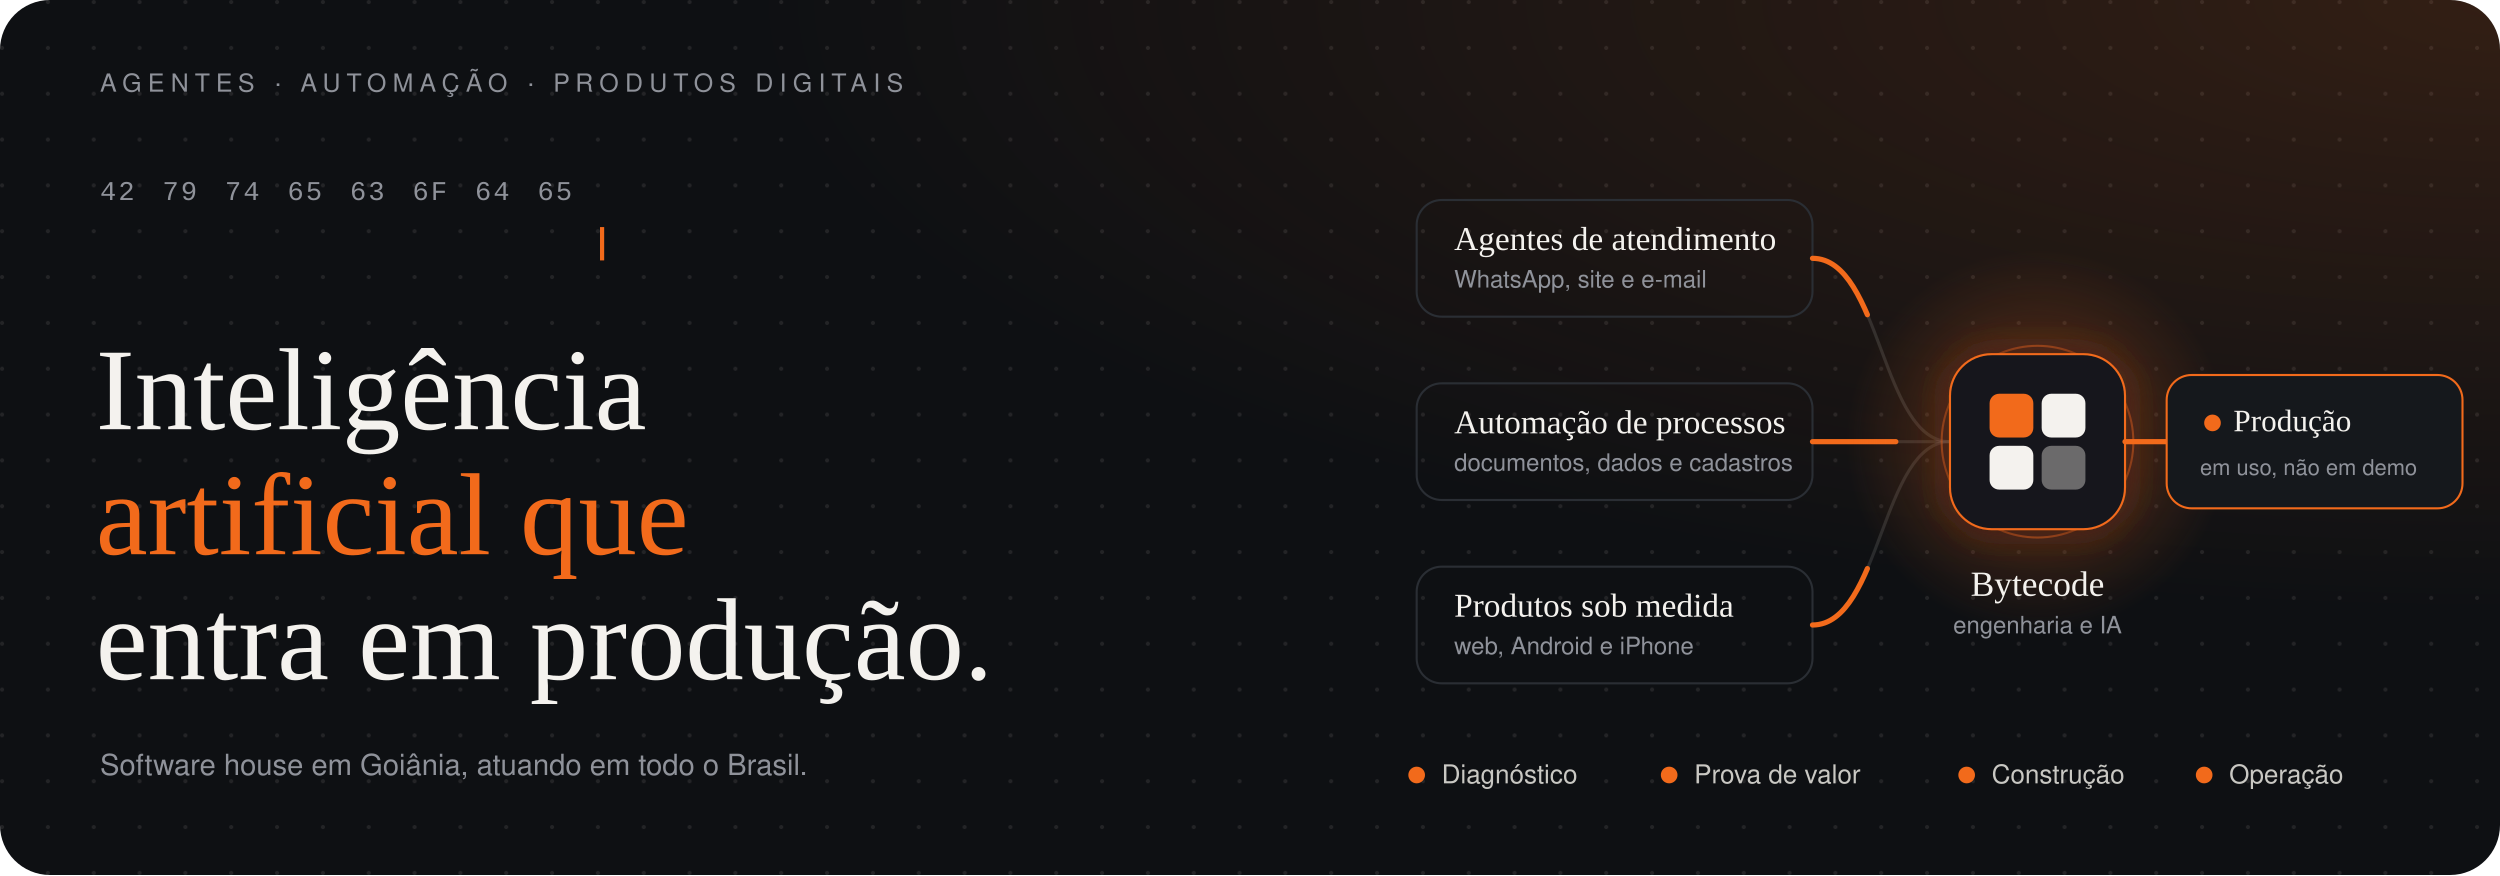
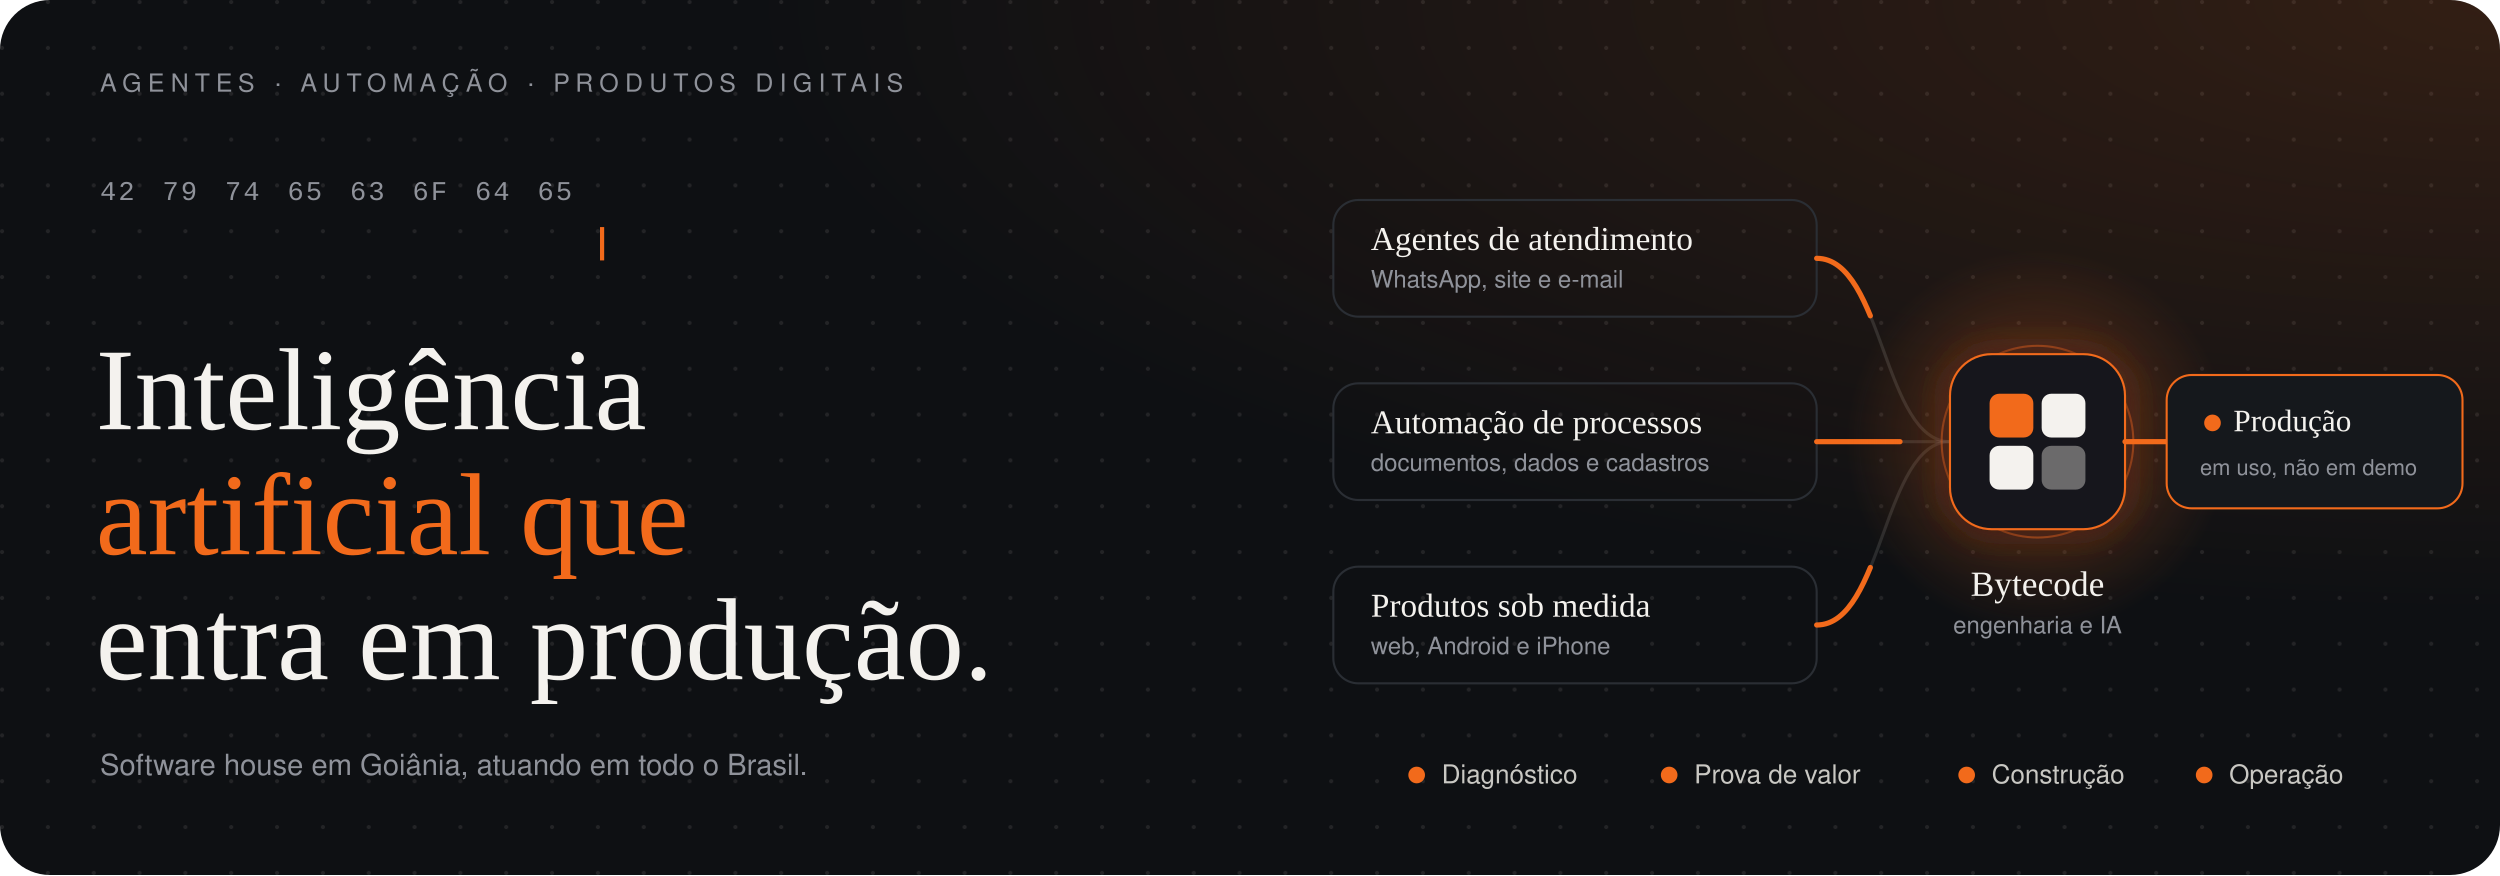
<svg xmlns="http://www.w3.org/2000/svg" viewBox="0 0 1200 420" width="1200" height="420" role="img" aria-label="Bytecode: inteligência artificial que entra em produção. Agentes, automações e produtos sob medida passam pela engenharia da Bytecode e chegam à produção.">
  <defs>
    <radialGradient id="corner" cx="100%" cy="0%" r="70%">
      <stop offset="0%" stop-color="#f26a1b" stop-opacity="0.16" />
      <stop offset="100%" stop-color="#f26a1b" stop-opacity="0" />
    </radialGradient>
    <radialGradient id="spot" cx="50%" cy="50%" r="50%">
      <stop offset="0%" stop-color="#f26a1b" stop-opacity="0.35" />
      <stop offset="100%" stop-color="#f26a1b" stop-opacity="0" />
    </radialGradient>
    <pattern id="dots" width="22" height="22" patternUnits="userSpaceOnUse">
      <circle cx="1" cy="1" r="1" fill="#f4f2ee" fill-opacity="0.09" />
    </pattern>
    <filter id="glow" x="-40%" y="-40%" width="180%" height="180%">
      <feGaussianBlur stdDeviation="8" result="b" />
      <feMerge>
        <feMergeNode in="b" />
        <feMergeNode in="SourceGraphic" />
      </feMerge>
    </filter>
    <clipPath id="card">
      <rect width="1200" height="420" rx="24" />
    </clipPath>
  </defs>
  <rect width="1200" height="420" rx="24" fill="#0e1013" />
  <rect width="1200" height="420" rx="24" fill="url(#dots)" />
  <rect width="1200" height="420" rx="24" fill="url(#corner)" />
  <text x="48" y="44" font-family="-apple-system, 'Segoe UI', Helvetica, Arial, sans-serif" font-size="12" letter-spacing="3" fill="#8f929a">AGENTES  ·  AUTOMAÇÃO  ·  PRODUTOS DIGITAIS</text>
  <text x="48" y="96" font-family="'SF Mono', Consolas, 'Liberation Mono', monospace" font-size="13" letter-spacing="1" fill="#8f929a">42</text>
  <text x="48" y="122" font-family="'SF Mono', Consolas, 'Liberation Mono', monospace" font-size="16" fill="#f4f2ee" opacity="0">B<animate attributeName="opacity" values="0;0;1;1;0;0" keyTimes="0;0.080;0.110;0.86;0.92;1" dur="7s" repeatCount="indefinite" />
  </text>
  <text x="78" y="96" font-family="'SF Mono', Consolas, 'Liberation Mono', monospace" font-size="13" letter-spacing="1" fill="#8f929a">79</text>
  <text x="78" y="122" font-family="'SF Mono', Consolas, 'Liberation Mono', monospace" font-size="16" fill="#f4f2ee" opacity="0">y<animate attributeName="opacity" values="0;0;1;1;0;0" keyTimes="0;0.150;0.180;0.86;0.92;1" dur="7s" repeatCount="indefinite" />
  </text>
  <text x="108" y="96" font-family="'SF Mono', Consolas, 'Liberation Mono', monospace" font-size="13" letter-spacing="1" fill="#8f929a">74</text>
  <text x="108" y="122" font-family="'SF Mono', Consolas, 'Liberation Mono', monospace" font-size="16" fill="#f4f2ee" opacity="0">t<animate attributeName="opacity" values="0;0;1;1;0;0" keyTimes="0;0.220;0.250;0.86;0.92;1" dur="7s" repeatCount="indefinite" />
  </text>
  <text x="138" y="96" font-family="'SF Mono', Consolas, 'Liberation Mono', monospace" font-size="13" letter-spacing="1" fill="#8f929a">65</text>
  <text x="138" y="122" font-family="'SF Mono', Consolas, 'Liberation Mono', monospace" font-size="16" fill="#f4f2ee" opacity="0">e<animate attributeName="opacity" values="0;0;1;1;0;0" keyTimes="0;0.290;0.320;0.86;0.92;1" dur="7s" repeatCount="indefinite" />
  </text>
  <text x="168" y="96" font-family="'SF Mono', Consolas, 'Liberation Mono', monospace" font-size="13" letter-spacing="1" fill="#8f929a">63</text>
  <text x="168" y="122" font-family="'SF Mono', Consolas, 'Liberation Mono', monospace" font-size="16" fill="#f4f2ee" opacity="0">c<animate attributeName="opacity" values="0;0;1;1;0;0" keyTimes="0;0.360;0.390;0.86;0.92;1" dur="7s" repeatCount="indefinite" />
  </text>
  <text x="198" y="96" font-family="'SF Mono', Consolas, 'Liberation Mono', monospace" font-size="13" letter-spacing="1" fill="#8f929a">6F</text>
  <text x="198" y="122" font-family="'SF Mono', Consolas, 'Liberation Mono', monospace" font-size="16" fill="#f4f2ee" opacity="0">o<animate attributeName="opacity" values="0;0;1;1;0;0" keyTimes="0;0.430;0.460;0.86;0.92;1" dur="7s" repeatCount="indefinite" />
  </text>
  <text x="228" y="96" font-family="'SF Mono', Consolas, 'Liberation Mono', monospace" font-size="13" letter-spacing="1" fill="#8f929a">64</text>
  <text x="228" y="122" font-family="'SF Mono', Consolas, 'Liberation Mono', monospace" font-size="16" fill="#f4f2ee" opacity="0">d<animate attributeName="opacity" values="0;0;1;1;0;0" keyTimes="0;0.500;0.530;0.86;0.92;1" dur="7s" repeatCount="indefinite" />
  </text>
  <text x="258" y="96" font-family="'SF Mono', Consolas, 'Liberation Mono', monospace" font-size="13" letter-spacing="1" fill="#8f929a">65</text>
  <text x="258" y="122" font-family="'SF Mono', Consolas, 'Liberation Mono', monospace" font-size="16" fill="#f4f2ee" opacity="0">e<animate attributeName="opacity" values="0;0;1;1;0;0" keyTimes="0;0.570;0.600;0.86;0.92;1" dur="7s" repeatCount="indefinite" />
  </text>
  <rect x="288" y="109" width="2" height="16" fill="#f26a1b">
    <animate attributeName="opacity" values="1;0;1" dur="1.1s" repeatCount="indefinite" />
  </rect>
  <g font-family="Georgia, 'Times New Roman', serif" font-size="56" fill="#f4f2ee">
    <text x="46" y="206">Inteligência</text>
    <text x="46" y="266" fill="#f26a1b">artificial que</text>
    <text x="46" y="326">entra em produção.</text>
  </g>
  <text x="48" y="372" font-family="-apple-system, 'Segoe UI', Helvetica, Arial, sans-serif" font-size="14" fill="#8f929a">Software house em Goiânia, atuando em todo o Brasil.</text>
  <g clip-path="url(#card)">
-     <rect x="680" y="96" width="190" height="56" rx="12" fill="none" stroke="#2a2e34" />
-     <text x="698" y="120" font-family="Georgia, 'Times New Roman', serif" font-size="16" fill="#f4f2ee">Agentes de atendimento</text>
-     <text x="698" y="138" font-family="-apple-system, 'Segoe UI', Helvetica, Arial, sans-serif" font-size="11.5" fill="#8f929a">WhatsApp, site e e-mail</text>
-     <path d="M 870 124 C 903.0 124, 903.0 212, 936 212" fill="none" stroke="#f4f2ee" stroke-opacity="0.12" stroke-width="1.5" />
-     <path d="M 870 124 C 903.0 124, 903.0 212, 936 212" fill="none" stroke="#f26a1b" stroke-width="2.5" stroke-linecap="round" stroke-dasharray="40 220">
+     <rect x="640" y="96" width="232" height="56" rx="12" fill="none" stroke="#2a2e34" />
+     <text x="658" y="120" font-family="Georgia, 'Times New Roman', serif" font-size="16" fill="#f4f2ee">Agentes de atendimento</text>
+     <text x="658" y="138" font-family="-apple-system, 'Segoe UI', Helvetica, Arial, sans-serif" font-size="11.5" fill="#8f929a">WhatsApp, site e e-mail</text>
+     <path d="M 872 124 C 904.0 124, 904.0 212, 936 212" fill="none" stroke="#f4f2ee" stroke-opacity="0.12" stroke-width="1.5" />
+     <path d="M 872 124 C 904.0 124, 904.0 212, 936 212" fill="none" stroke="#f26a1b" stroke-width="2.5" stroke-linecap="round" stroke-dasharray="40 220">
      <animate attributeName="stroke-dashoffset" from="260" to="0" dur="3s" begin="0.0s" repeatCount="indefinite" />
    </path>
-     <rect x="680" y="184" width="190" height="56" rx="12" fill="none" stroke="#2a2e34" />
-     <text x="698" y="208" font-family="Georgia, 'Times New Roman', serif" font-size="16" fill="#f4f2ee">Automação de processos</text>
-     <text x="698" y="226" font-family="-apple-system, 'Segoe UI', Helvetica, Arial, sans-serif" font-size="11.5" fill="#8f929a">documentos, dados e cadastros</text>
-     <path d="M 870 212 C 903.0 212, 903.0 212, 936 212" fill="none" stroke="#f4f2ee" stroke-opacity="0.12" stroke-width="1.5" />
-     <path d="M 870 212 C 903.0 212, 903.0 212, 936 212" fill="none" stroke="#f26a1b" stroke-width="2.5" stroke-linecap="round" stroke-dasharray="40 220">
+     <rect x="640" y="184" width="232" height="56" rx="12" fill="none" stroke="#2a2e34" />
+     <text x="658" y="208" font-family="Georgia, 'Times New Roman', serif" font-size="16" fill="#f4f2ee">Automação de processos</text>
+     <text x="658" y="226" font-family="-apple-system, 'Segoe UI', Helvetica, Arial, sans-serif" font-size="11.5" fill="#8f929a">documentos, dados e cadastros</text>
+     <path d="M 872 212 C 904.0 212, 904.0 212, 936 212" fill="none" stroke="#f4f2ee" stroke-opacity="0.12" stroke-width="1.5" />
+     <path d="M 872 212 C 904.0 212, 904.0 212, 936 212" fill="none" stroke="#f26a1b" stroke-width="2.5" stroke-linecap="round" stroke-dasharray="40 220">
      <animate attributeName="stroke-dashoffset" from="260" to="0" dur="3s" begin="0.6s" repeatCount="indefinite" />
    </path>
-     <rect x="680" y="272" width="190" height="56" rx="12" fill="none" stroke="#2a2e34" />
-     <text x="698" y="296" font-family="Georgia, 'Times New Roman', serif" font-size="16" fill="#f4f2ee">Produtos sob medida</text>
-     <text x="698" y="314" font-family="-apple-system, 'Segoe UI', Helvetica, Arial, sans-serif" font-size="11.5" fill="#8f929a">web, Android e iPhone</text>
-     <path d="M 870 300 C 903.0 300, 903.0 212, 936 212" fill="none" stroke="#f4f2ee" stroke-opacity="0.12" stroke-width="1.5" />
-     <path d="M 870 300 C 903.0 300, 903.0 212, 936 212" fill="none" stroke="#f26a1b" stroke-width="2.5" stroke-linecap="round" stroke-dasharray="40 220">
+     <rect x="640" y="272" width="232" height="56" rx="12" fill="none" stroke="#2a2e34" />
+     <text x="658" y="296" font-family="Georgia, 'Times New Roman', serif" font-size="16" fill="#f4f2ee">Produtos sob medida</text>
+     <text x="658" y="314" font-family="-apple-system, 'Segoe UI', Helvetica, Arial, sans-serif" font-size="11.5" fill="#8f929a">web, Android e iPhone</text>
+     <path d="M 872 300 C 904.0 300, 904.0 212, 936 212" fill="none" stroke="#f4f2ee" stroke-opacity="0.12" stroke-width="1.5" />
+     <path d="M 872 300 C 904.0 300, 904.0 212, 936 212" fill="none" stroke="#f26a1b" stroke-width="2.5" stroke-linecap="round" stroke-dasharray="40 220">
      <animate attributeName="stroke-dashoffset" from="260" to="0" dur="3s" begin="1.2s" repeatCount="indefinite" />
    </path>
    <circle cx="978" cy="212" r="46" fill="none" stroke="#f26a1b" stroke-opacity="0.6">
      <animate attributeName="r" values="46;78" dur="2.6s" repeatCount="indefinite" />
      <animate attributeName="stroke-opacity" values="0.5;0" dur="2.6s" repeatCount="indefinite" />
    </circle>
    <circle cx="978" cy="212" r="92" fill="url(#spot)" />
    <rect x="936" y="170" width="84" height="84" rx="20" fill="#15181c" stroke="#f26a1b" filter="url(#glow)" />
    <rect x="955" y="189" width="21" height="21" rx="4.6" fill="#f26a1b" />
    <rect x="980" y="189" width="21" height="21" rx="4.6" fill="#f4f2ee" />
    <rect x="955" y="214" width="21" height="21" rx="4.6" fill="#f4f2ee" />
    <rect x="980" y="214" width="21" height="21" rx="4.6" fill="rgba(244,242,238,0.38)" />
    <text x="978" y="286" text-anchor="middle" font-family="Georgia, 'Times New Roman', serif" font-size="17" fill="#f4f2ee">Bytecode</text>
    <text x="978" y="304" text-anchor="middle" font-family="-apple-system, 'Segoe UI', Helvetica, Arial, sans-serif" font-size="11.5" fill="#8f929a">engenharia e IA</text>
    <path d="M 1020 212 C 1030.0 212, 1030.0 212, 1040 212" fill="none" stroke="#f4f2ee" stroke-opacity="0.12" stroke-width="1.5" />
    <path d="M 1020 212 C 1030.0 212, 1030.0 212, 1040 212" fill="none" stroke="#f26a1b" stroke-width="2.5" stroke-linecap="round" stroke-dasharray="40 220">
      <animate attributeName="stroke-dashoffset" from="260" to="0" dur="2.4s" begin="1.9s" repeatCount="indefinite" />
    </path>
    <rect x="1040" y="180" width="142" height="64" rx="12" fill="#15181c" stroke="#f26a1b" />
    <circle cx="1062" cy="203" r="4" fill="#f26a1b">
      <animate attributeName="opacity" values="1;0.25;1" dur="1.6s" repeatCount="indefinite" />
    </circle>
    <text x="1072" y="207" font-family="Georgia, 'Times New Roman', serif" font-size="15" fill="#f4f2ee">Produção</text>
    <text x="1056" y="228" textLength="110" lengthAdjust="spacingAndGlyphs" font-family="-apple-system, 'Segoe UI', Helvetica, Arial, sans-serif" font-size="10.5" fill="#8f929a">em uso, não em demo</text>
    <circle cx="680" cy="372" r="4" fill="#f26a1b">
      <animate attributeName="opacity" values="0.3;1;0.3" dur="3.2s" begin="0.0s" repeatCount="indefinite" />
    </circle>
    <text x="692" y="376" font-family="-apple-system, 'Segoe UI', Helvetica, Arial, sans-serif" font-size="12.5" fill="#c9c8c3">Diagnóstico</text>
    <circle cx="801.2" cy="372" r="4" fill="#f26a1b">
      <animate attributeName="opacity" values="0.3;1;0.3" dur="3.2s" begin="0.8s" repeatCount="indefinite" />
    </circle>
    <text x="813.2" y="376" font-family="-apple-system, 'Segoe UI', Helvetica, Arial, sans-serif" font-size="12.5" fill="#c9c8c3">Prova de valor</text>
    <circle cx="944.0" cy="372" r="4" fill="#f26a1b">
      <animate attributeName="opacity" values="0.3;1;0.3" dur="3.2s" begin="1.6s" repeatCount="indefinite" />
    </circle>
    <text x="956.0" y="376" font-family="-apple-system, 'Segoe UI', Helvetica, Arial, sans-serif" font-size="12.5" fill="#c9c8c3">Construção</text>
    <circle cx="1058.0" cy="372" r="4" fill="#f26a1b">
      <animate attributeName="opacity" values="0.3;1;0.3" dur="3.2s" begin="2.4s" repeatCount="indefinite" />
    </circle>
    <text x="1070.0" y="376" font-family="-apple-system, 'Segoe UI', Helvetica, Arial, sans-serif" font-size="12.5" fill="#c9c8c3">Operação</text>
  </g>
</svg>
